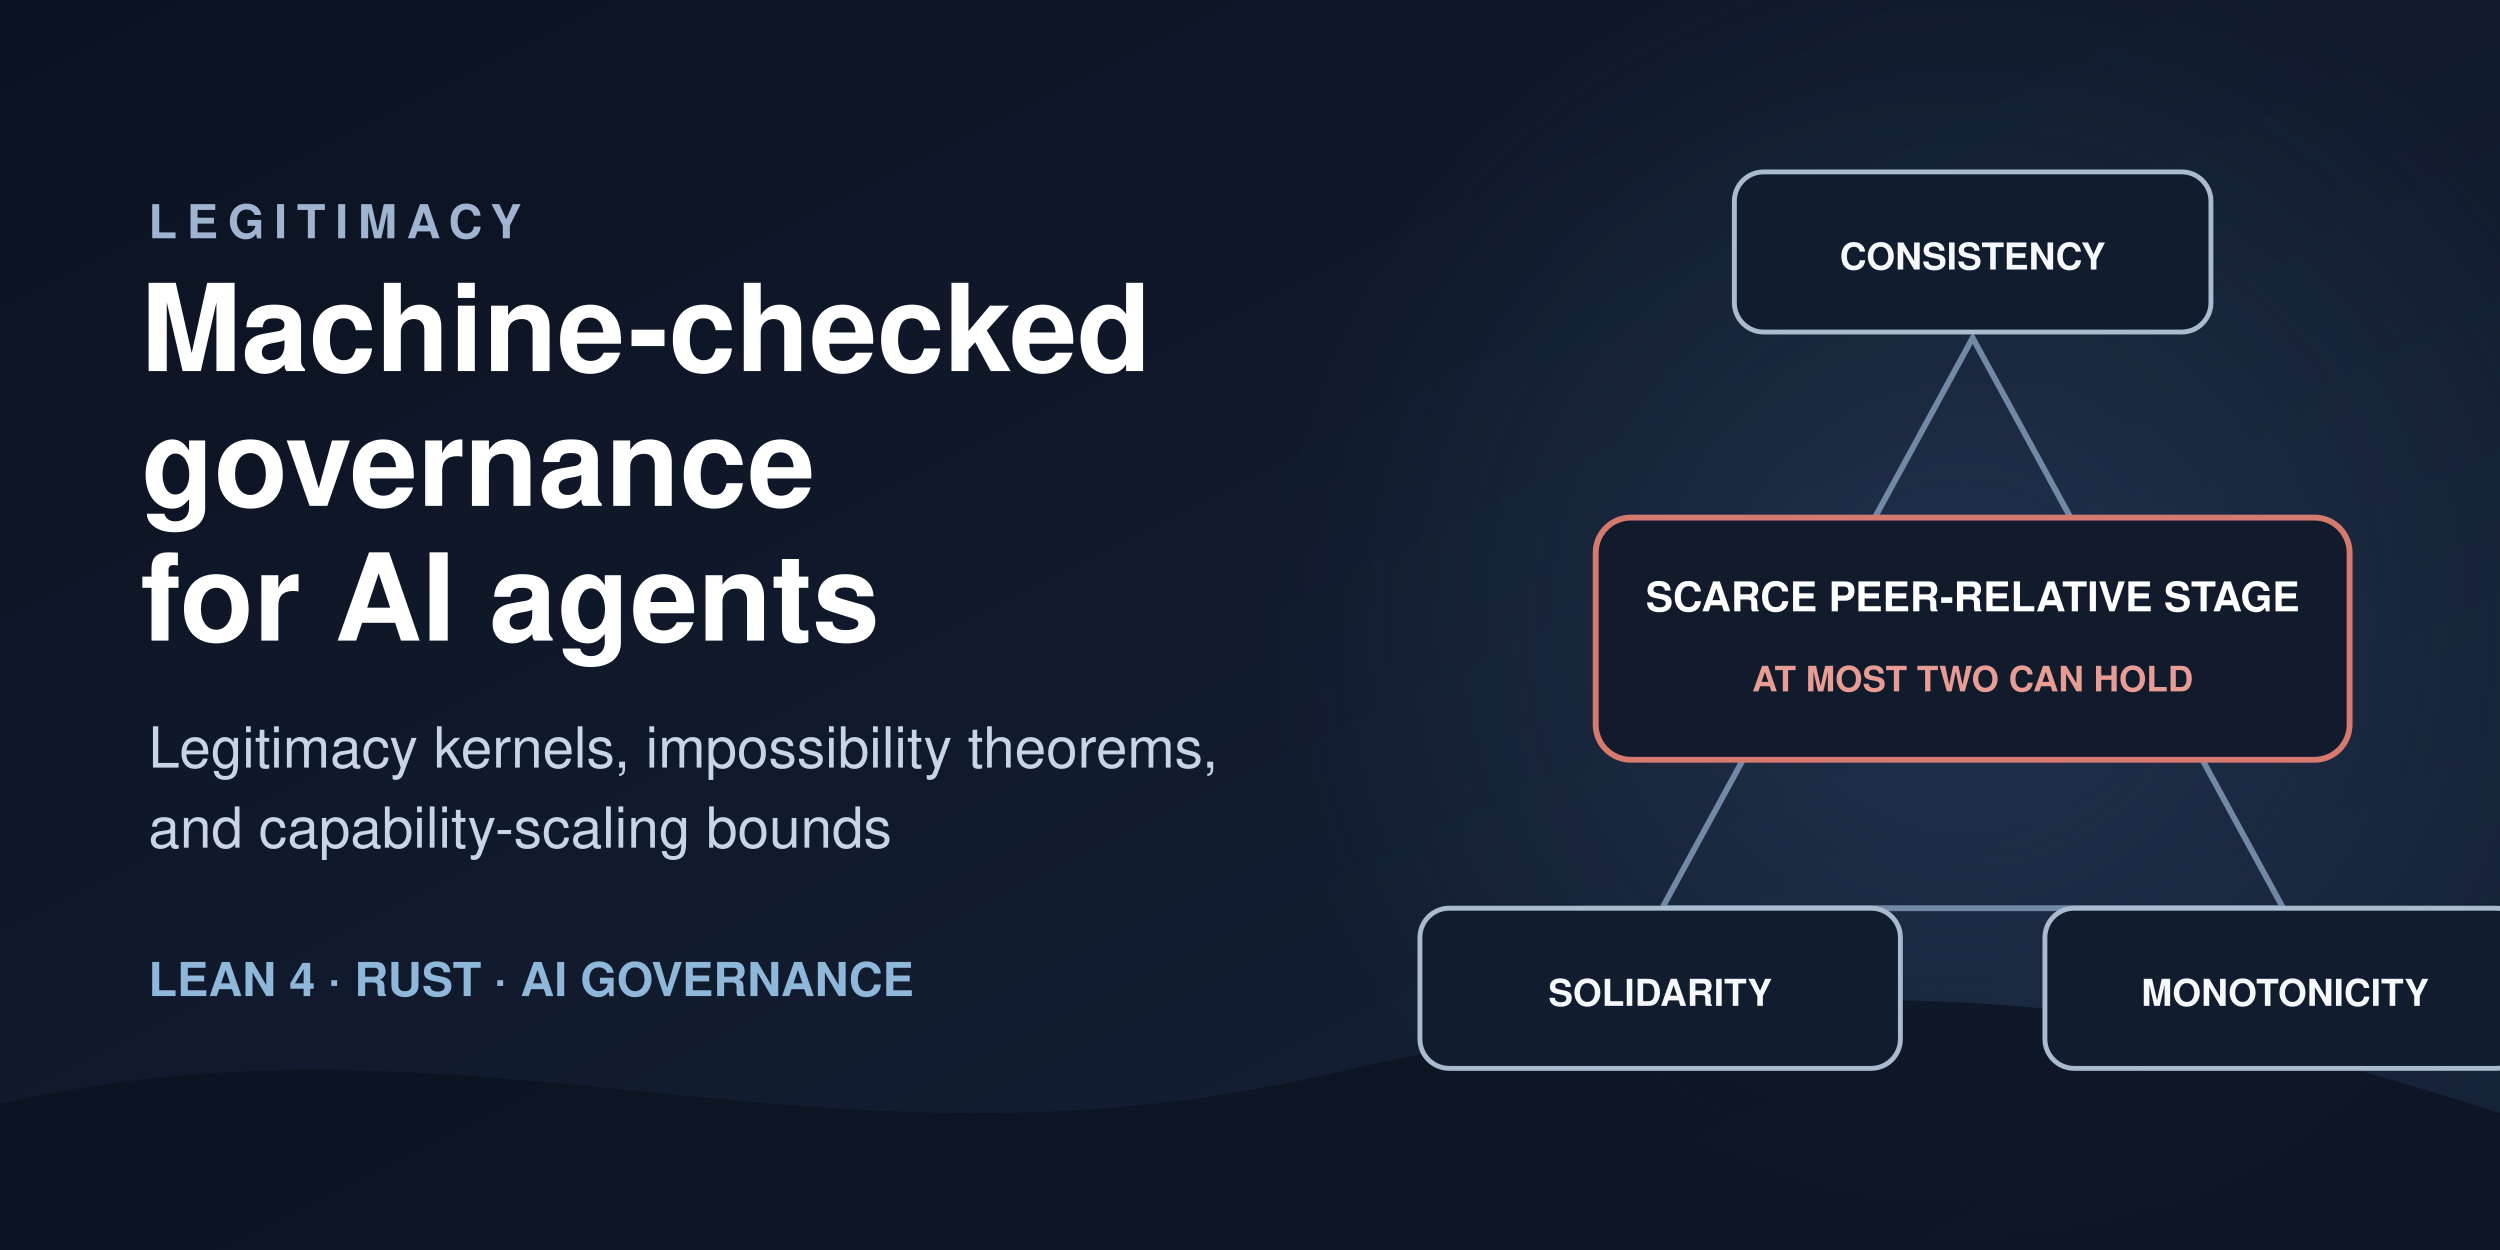
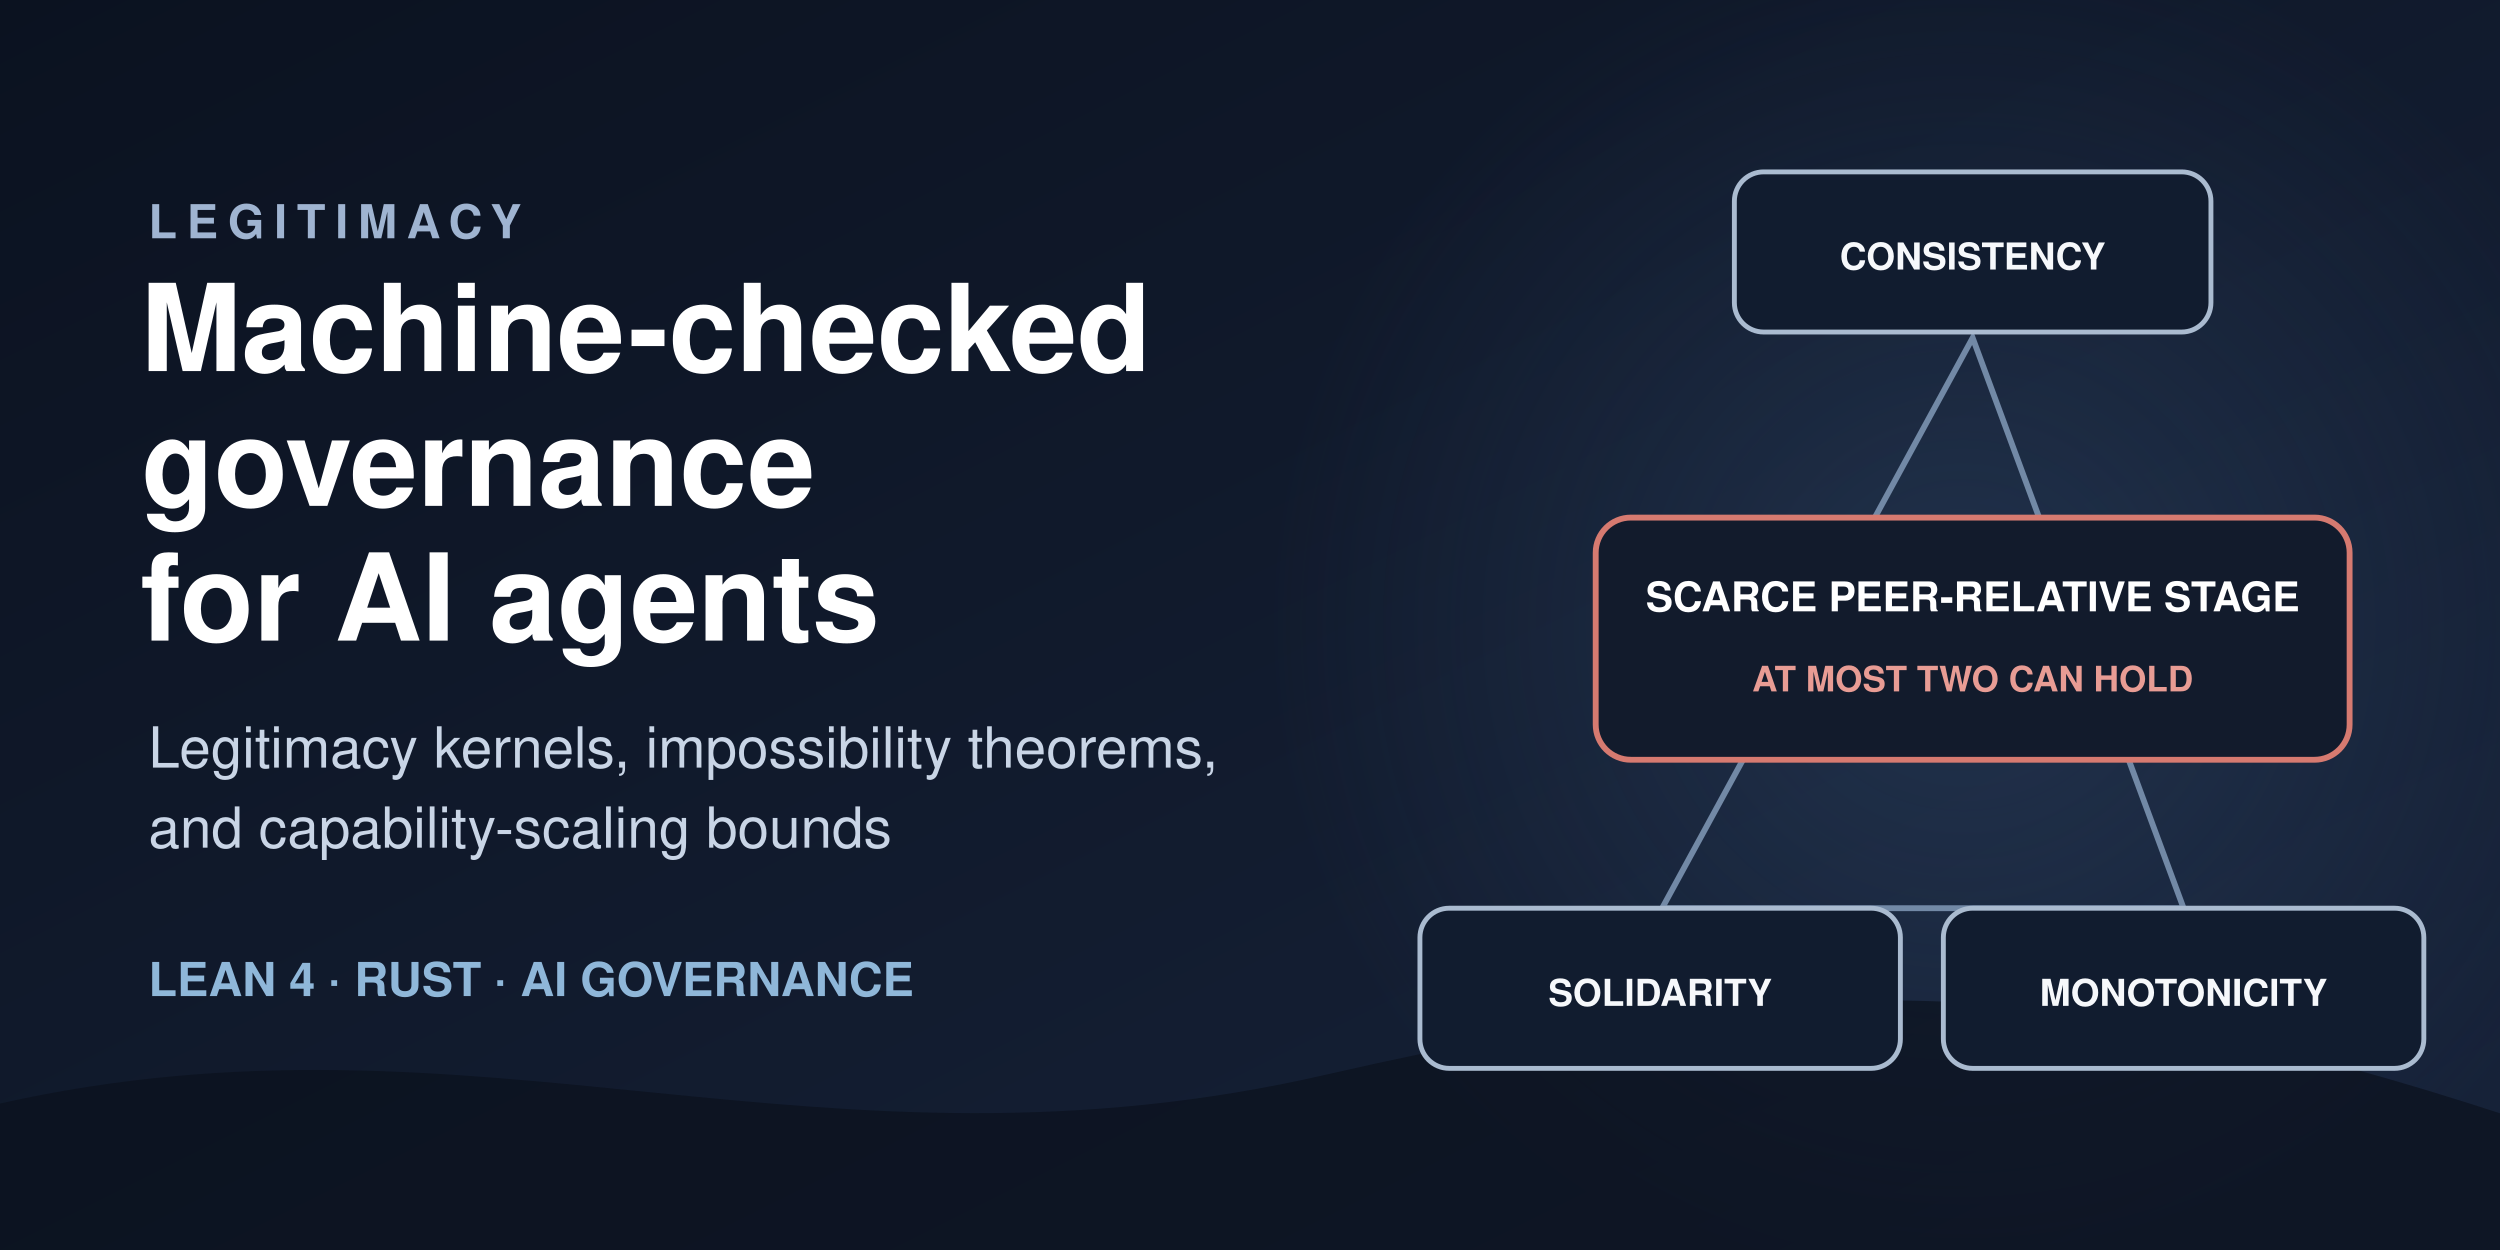
<svg xmlns="http://www.w3.org/2000/svg" viewBox="0 0 1280 640" role="img" aria-labelledby="title description">
  <defs>
    <linearGradient id="background" x1="0" y1="0" x2="1" y2="1">
      <stop offset="0" stop-color="#0b1220" />
      <stop offset="1" stop-color="#17233a" />
    </linearGradient>
    <radialGradient id="glow" cx="50%" cy="50%" r="50%">
      <stop offset="0" stop-color="#3d5a80" stop-opacity="0.34" />
      <stop offset="1" stop-color="#3d5a80" stop-opacity="0" />
    </radialGradient>
    <style>
      text { font-family: -apple-system, BlinkMacSystemFont, "Segoe UI", Helvetica, Arial, sans-serif; }
      .eyebrow { fill: #9fb4d1; font-size: 24px; font-weight: 700; letter-spacing: 5px; }
      .title { fill: #ffffff; font-size: 62px; font-weight: 750; }
      .subtitle { fill: #c9d5e6; font-size: 29px; font-weight: 450; }
      .meta { fill: #8fb7d9; font-size: 24px; font-weight: 650; }
      .edge { fill: none; stroke: #7289a6; stroke-width: 3; }
      .node { fill: #111c2f; stroke: #aabbd0; stroke-width: 2.5; }
      .node-label { fill: #f6f8fb; font-size: 19px; font-weight: 700; }
      .core { fill: #121b2c; stroke: #d67a70; stroke-width: 3; }
      .core-title { fill: #ffffff; font-size: 21px; font-weight: 700; }
      .core-sub { fill: #e89c94; font-size: 18px; font-weight: 700; }
    </style>
  </defs>
  <rect width="1280" height="640" fill="url(#background)" />
  <circle cx="1005" cy="320" r="355" fill="url(#glow)" />
  <path d="M 0 565 C 245 510, 420 610, 680 550 S 1080 505, 1280 570 L 1280 640 L 0 640 Z" fill="#0a101c" opacity="0.68" />
  <text class="eyebrow" x="76" y="122">LEGITIMACY</text>
  <text class="title" x="72" y="190">
    <tspan x="72" y="190">Machine-checked</tspan>
    <tspan x="72" y="259">governance</tspan>
    <tspan x="72" y="328">for AI agents</tspan>
  </text>
  <text class="subtitle" x="76" y="393">
    <tspan x="76" y="393">Legitimacy kernels, impossibility theorems,</tspan>
    <tspan x="76" y="434">and capability-scaling bounds</tspan>
  </text>
  <text class="meta" x="76" y="510">LEAN 4  ·  RUST  ·  AI GOVERNANCE</text>
-   <path class="edge" d="M 1010 173 L 851 465 L 1169 465 Z" />
+   <path class="edge" d="M 1010 173 L 851 465 L 1118 465 Z" />
  <rect class="node" x="888" y="88" width="244" height="82" rx="15" />
  <text class="node-label" x="1010" y="138" text-anchor="middle">CONSISTENCY</text>
  <rect class="node" x="727" y="465" width="246" height="82" rx="15" />
  <text class="node-label" x="850" y="515" text-anchor="middle">SOLIDARITY</text>
-   <rect class="node" x="1047" y="465" width="246" height="82" rx="15" />
-   <text class="node-label" x="1170" y="515" text-anchor="middle">MONOTONICITY</text>
+   <rect class="node" x="995" y="465" width="246" height="82" rx="15" />
+   <text class="node-label" x="1118" y="515" text-anchor="middle">MONOTONICITY</text>
  <rect class="core" x="817" y="265" width="386" height="124" rx="18" />
  <text class="core-title" x="1010" y="313" text-anchor="middle">SCARCE PEER-RELATIVE STAGE</text>
  <text class="core-sub" x="1010" y="354" text-anchor="middle">AT MOST TWO CAN HOLD</text>
</svg>
